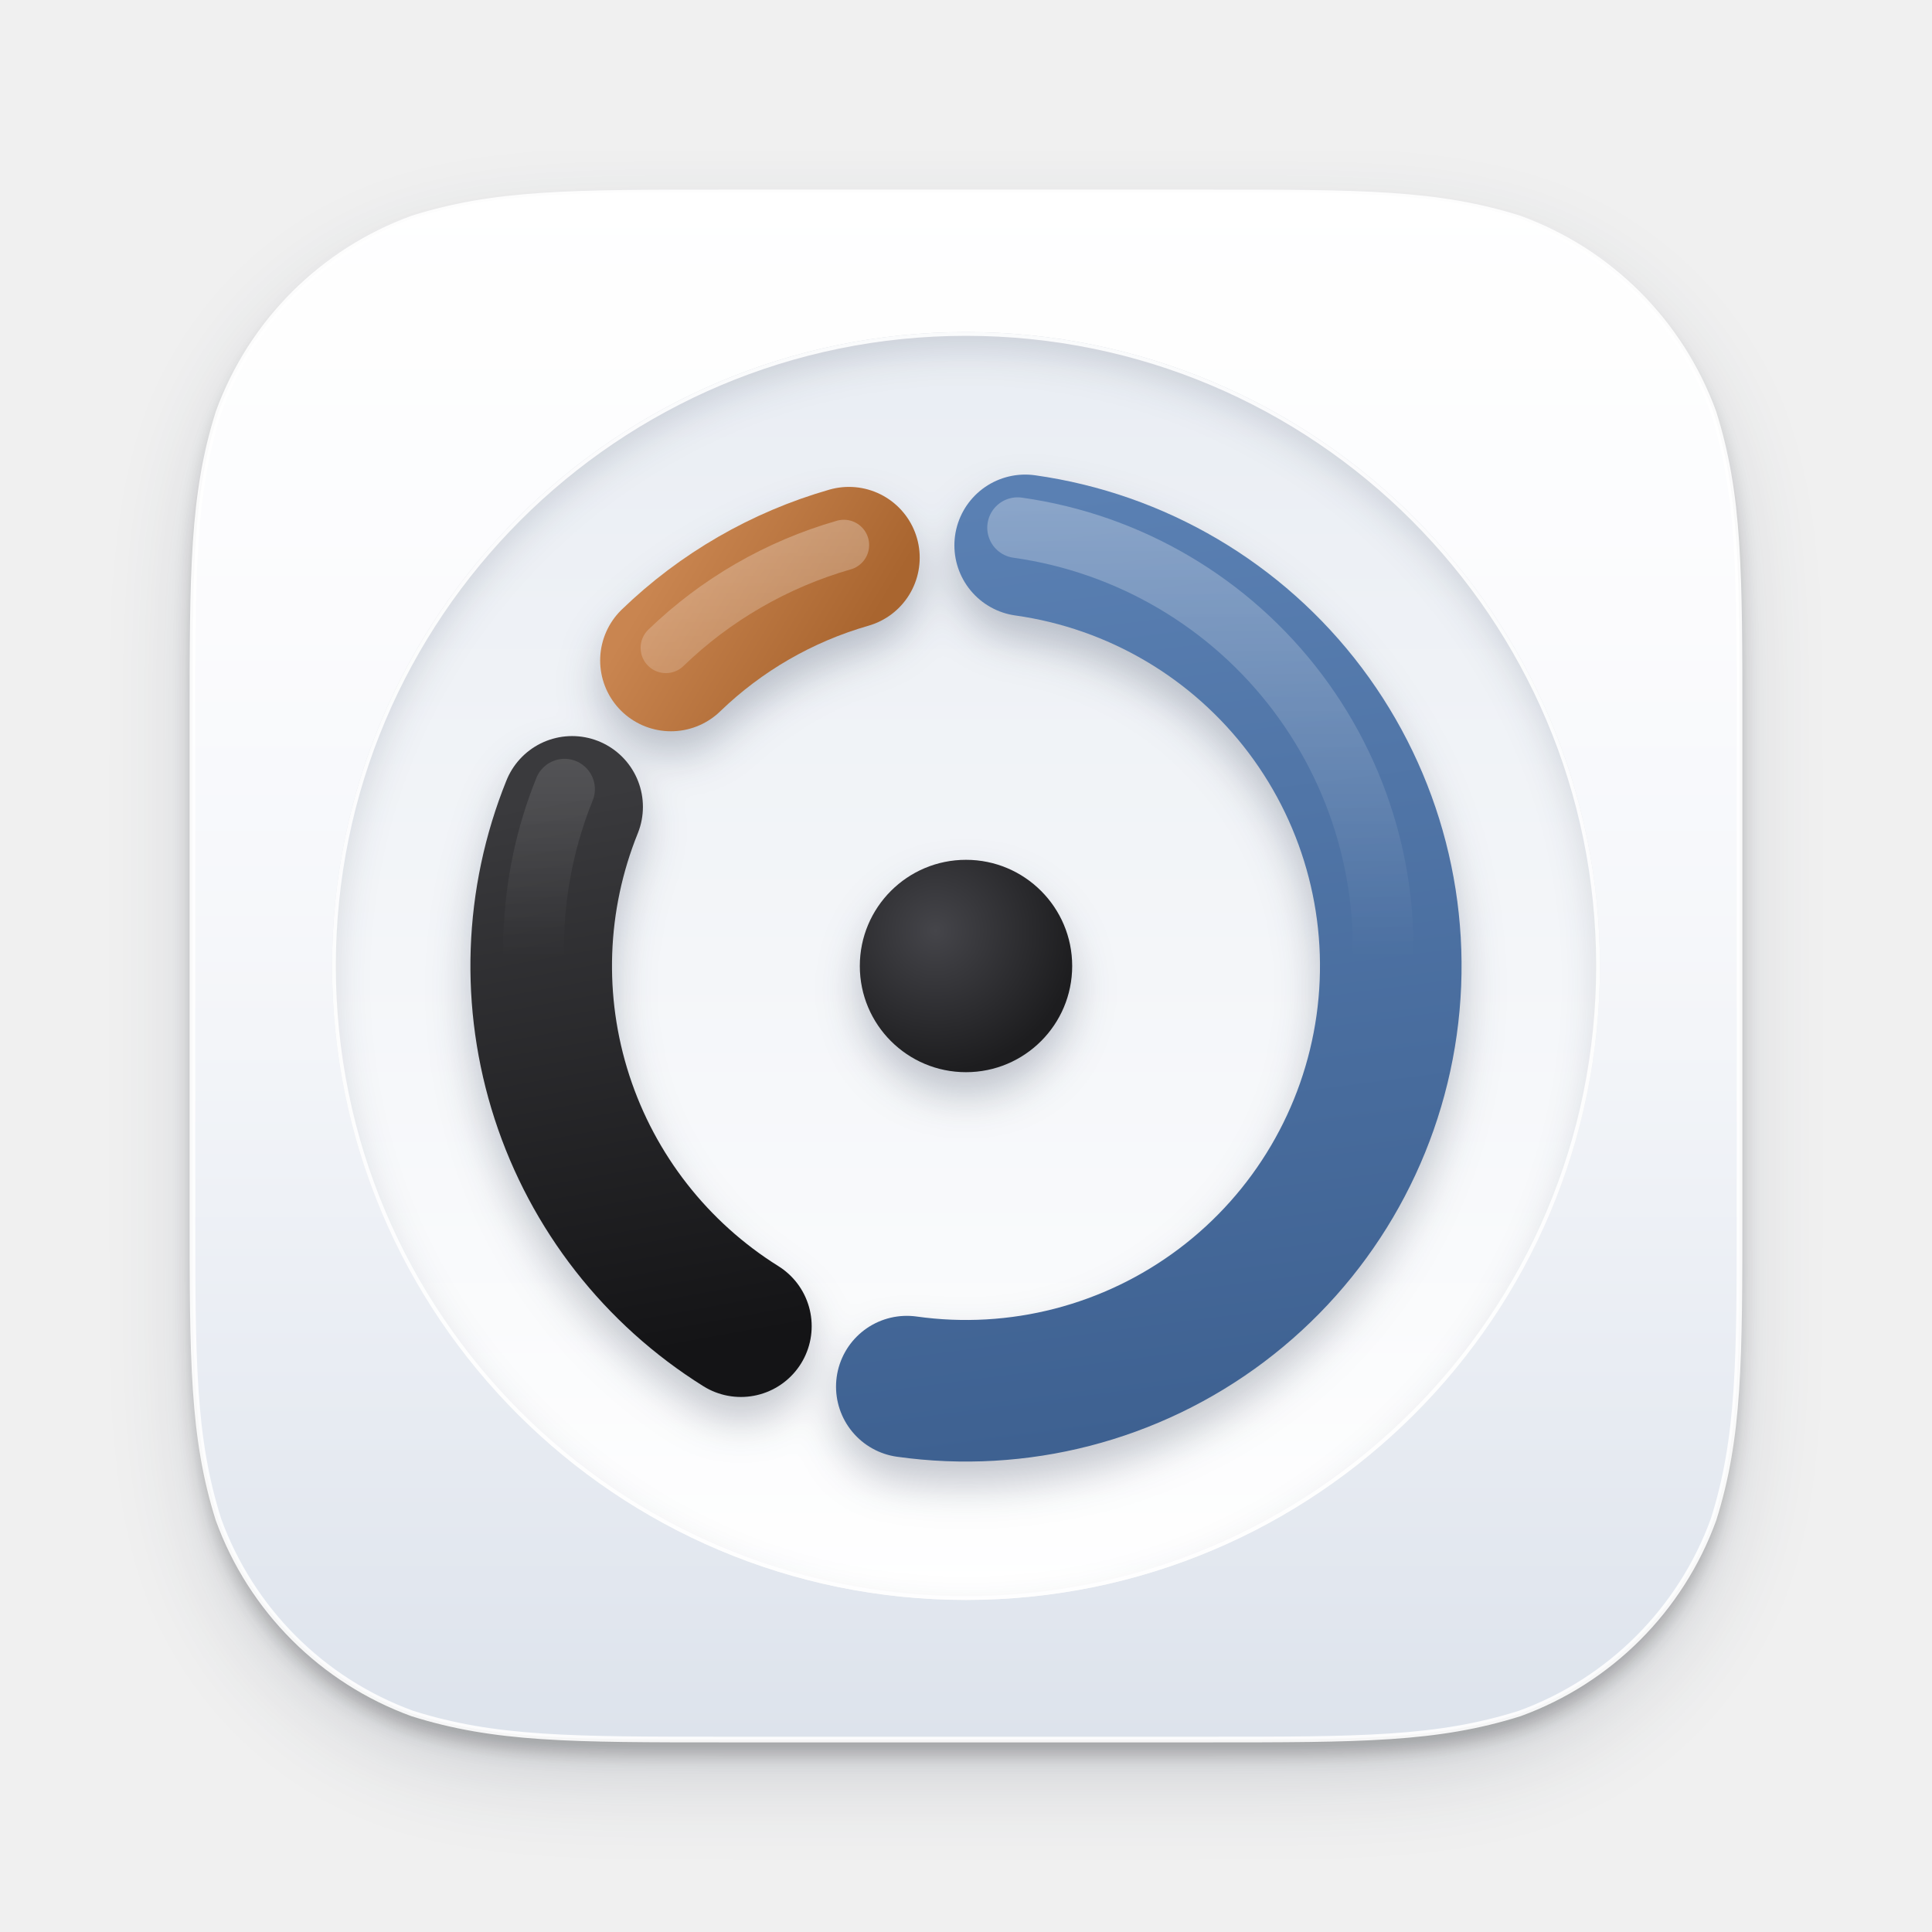
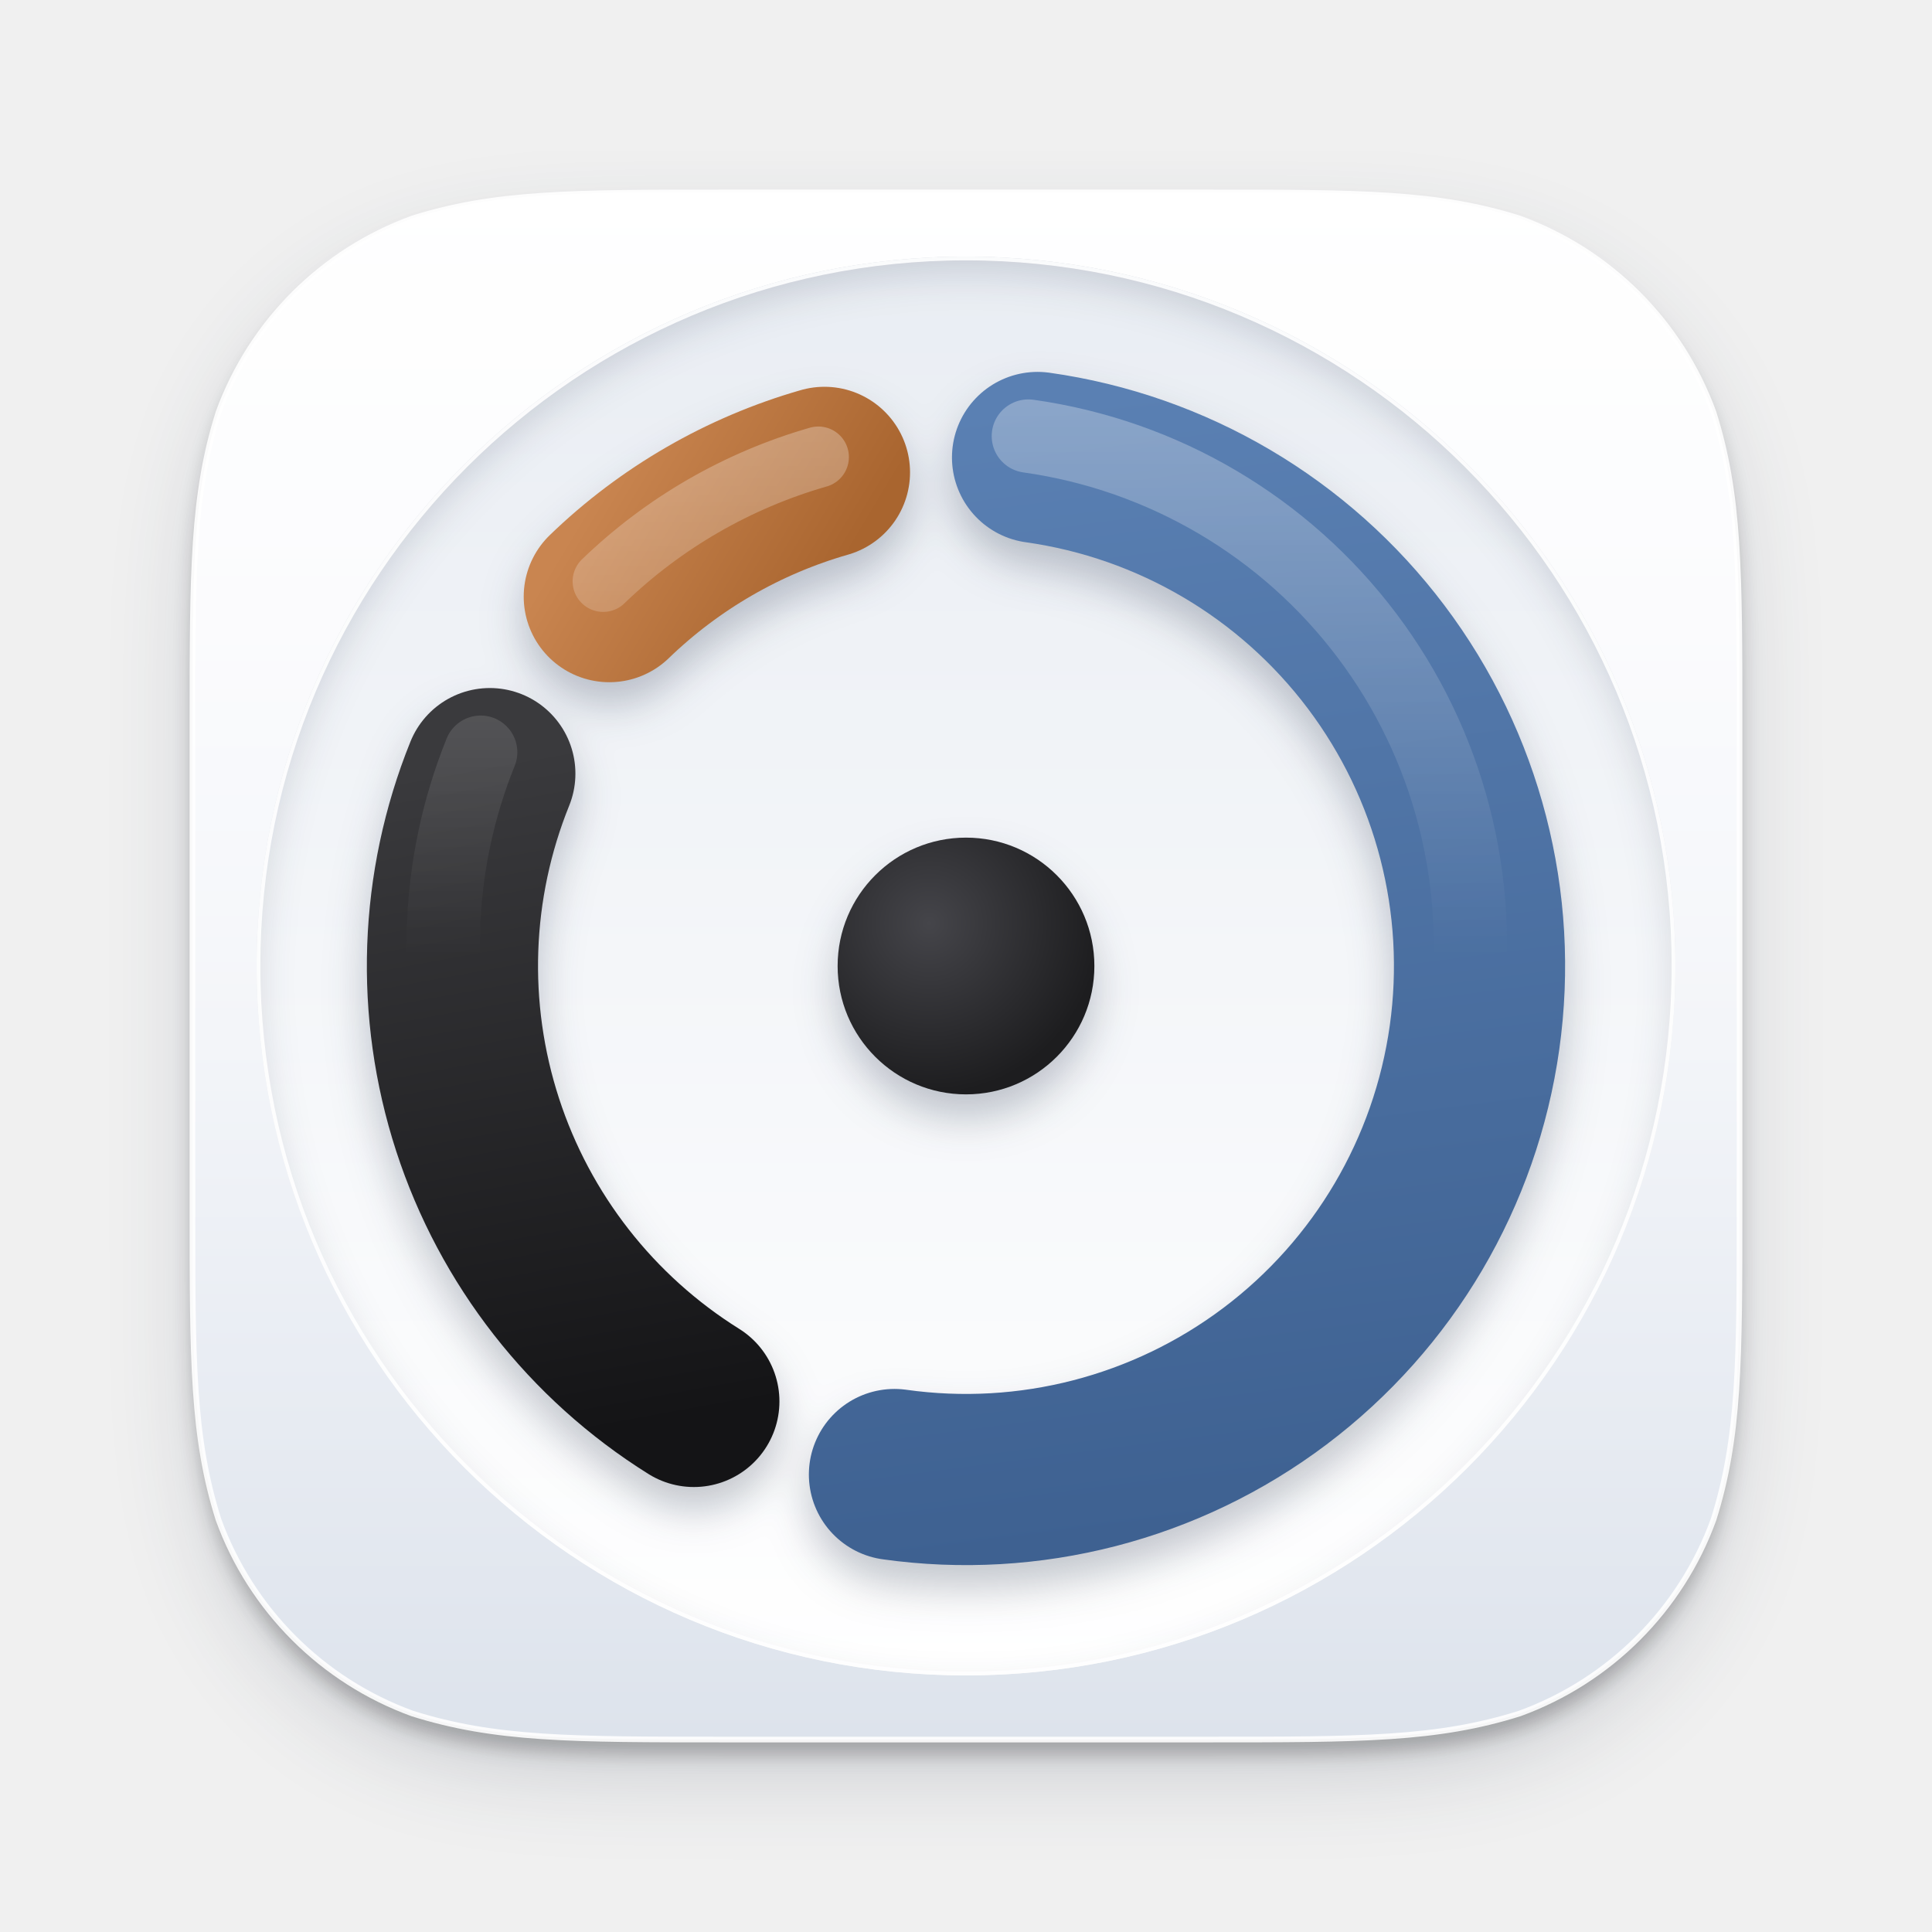
<svg xmlns="http://www.w3.org/2000/svg" width="1024" height="1024" viewBox="0 0 1024 1024" fill="none">
  <defs>
    <linearGradient id="body" x1="512" y1="102" x2="512" y2="922" gradientUnits="userSpaceOnUse">
      <stop stop-color="#FFFFFF" />
      <stop offset="0.55" stop-color="#F3F5F9" />
      <stop offset="1" stop-color="#DDE3EC" />
    </linearGradient>
    <linearGradient id="gloss" x1="512" y1="102" x2="512" y2="560" gradientUnits="userSpaceOnUse">
      <stop stop-color="#FFFFFF" stop-opacity="0.95" />
      <stop offset="1" stop-color="#FFFFFF" stop-opacity="0" />
    </linearGradient>
-     <linearGradient id="well" x1="512" y1="176" x2="512" y2="848" gradientUnits="userSpaceOnUse">
+     <linearGradient id="well" x1="512" y1="136" x2="512" y2="888" gradientUnits="userSpaceOnUse">
      <stop stop-color="#E9EDF3" />
      <stop offset="1" stop-color="#FFFFFF" />
    </linearGradient>
    <linearGradient id="mist" x1="512" y1="330" x2="560" y2="700" gradientUnits="userSpaceOnUse">
      <stop stop-color="#5A80B3" />
      <stop offset="1" stop-color="#3E6191" />
    </linearGradient>
    <linearGradient id="graphite" x1="380" y1="440" x2="420" y2="660" gradientUnits="userSpaceOnUse">
      <stop stop-color="#3A3A3D" />
      <stop offset="1" stop-color="#141416" />
    </linearGradient>
    <linearGradient id="ochre" x1="395" y1="350" x2="465" y2="392" gradientUnits="userSpaceOnUse">
      <stop stop-color="#C98550" />
      <stop offset="1" stop-color="#A9652F" />
    </linearGradient>
    <radialGradient id="dot" cx="0" cy="0" r="1" gradientUnits="userSpaceOnUse" gradientTransform="translate(500 498) scale(56)">
      <stop stop-color="#45454A" />
      <stop offset="1" stop-color="#1D1D1F" />
    </radialGradient>
    <linearGradient id="ringHi" x1="512" y1="330" x2="512" y2="700" gradientUnits="userSpaceOnUse">
      <stop stop-color="#FFFFFF" stop-opacity="0.55" />
      <stop offset="0.5" stop-color="#FFFFFF" stop-opacity="0" />
    </linearGradient>
    <clipPath id="bodyClip">
      <path d="M384.04 102.00 L639.96 102.00 C721.17 102.00 761.78 102.00 805.49 115.82 C853.21 133.19 890.81 170.79 908.18 218.51 C922.00 262.22 922.00 302.83 922.00 384.04 L922.00 639.96 C922.00 721.17 922.00 761.78 908.18 805.49 C890.81 853.21 853.21 890.81 805.49 908.18 C761.78 922.00 721.17 922.00 639.96 922.00 L384.04 922.00 C302.83 922.00 262.22 922.00 218.51 908.18 C170.79 890.81 133.19 853.21 115.82 805.49 C102.00 761.78 102.00 721.17 102.00 639.96 L102.00 384.04 C102.00 302.83 102.00 262.22 115.82 218.51 C133.19 170.79 170.79 133.19 218.51 115.82 C262.22 102.00 302.83 102.00 384.04 102.00Z" />
    </clipPath>
    <filter id="bodyShadow" x="40" y="60" width="944" height="944" filterUnits="userSpaceOnUse" color-interpolation-filters="sRGB">
      <feGaussianBlur in="SourceAlpha" stdDeviation="5" />
      <feOffset dy="8" />
      <feColorMatrix values="0 0 0 0 0  0 0 0 0 0  0 0 0 0 0  0 0 0 0.24 0" result="near" />
      <feGaussianBlur in="SourceAlpha" stdDeviation="22" />
      <feOffset dy="20" />
      <feColorMatrix values="0 0 0 0 0.1  0 0 0 0 0.15  0 0 0 0 0.25  0 0 0 0.16 0" result="far" />
      <feMerge>
        <feMergeNode in="far" />
        <feMergeNode in="near" />
        <feMergeNode in="SourceGraphic" />
      </feMerge>
    </filter>
-     <filter id="wellInner" x="140" y="140" width="744" height="760" filterUnits="userSpaceOnUse" color-interpolation-filters="sRGB">
+     <filter id="wellInner" x="110" y="110" width="804" height="820" filterUnits="userSpaceOnUse" color-interpolation-filters="sRGB">
      <feOffset in="SourceAlpha" dy="8" />
      <feGaussianBlur stdDeviation="10" result="o" />
      <feComposite in="SourceAlpha" in2="o" operator="out" result="inner" />
      <feColorMatrix in="inner" values="0 0 0 0 0.1  0 0 0 0 0.15  0 0 0 0 0.25  0 0 0 0.16 0" result="shade" />
      <feMerge>
        <feMergeNode in="SourceGraphic" />
        <feMergeNode in="shade" />
      </feMerge>
    </filter>
-     <filter id="ringShadow" x="120" y="120" width="784" height="800" filterUnits="userSpaceOnUse" color-interpolation-filters="sRGB">
+     <filter id="ringShadow" x="100" y="100" width="824" height="840" filterUnits="userSpaceOnUse" color-interpolation-filters="sRGB">
      <feGaussianBlur in="SourceAlpha" stdDeviation="11" />
      <feOffset dy="12" />
      <feColorMatrix values="0 0 0 0 0.1  0 0 0 0 0.15  0 0 0 0 0.25  0 0 0 0.26 0" result="s" />
      <feMerge>
        <feMergeNode in="s" />
        <feMergeNode in="SourceGraphic" />
      </feMerge>
    </filter>
  </defs>
  <g filter="url(#bodyShadow)">
    <path d="M384.04 102.00 L639.96 102.00 C721.17 102.00 761.78 102.00 805.49 115.82 C853.21 133.19 890.81 170.79 908.18 218.51 C922.00 262.22 922.00 302.83 922.00 384.04 L922.00 639.96 C922.00 721.17 922.00 761.78 908.18 805.49 C890.81 853.21 853.21 890.81 805.49 908.18 C761.78 922.00 721.17 922.00 639.96 922.00 L384.04 922.00 C302.83 922.00 262.22 922.00 218.51 908.18 C170.79 890.81 133.19 853.21 115.82 805.49 C102.00 761.78 102.00 721.17 102.00 639.96 L102.00 384.04 C102.00 302.83 102.00 262.22 115.82 218.51 C133.19 170.79 170.79 133.19 218.51 115.82 C262.22 102.00 302.83 102.00 384.04 102.00Z" fill="url(#body)" />
  </g>
  <g clip-path="url(#bodyClip)">
    <rect x="100" y="100" width="824" height="460" fill="url(#gloss)" opacity="0.55" />
-     <circle cx="512" cy="512" r="336" fill="url(#well)" filter="url(#wellInner)" />
-     <circle cx="512" cy="512" r="335" stroke="#FFFFFF" stroke-opacity="0.9" stroke-width="2" />
+     <circle cx="512" cy="512" r="376" fill="url(#well)" filter="url(#wellInner)" />
+     <circle cx="512" cy="512" r="375" stroke="#FFFFFF" stroke-opacity="0.9" stroke-width="2" />
  </g>
  <path d="M384.04 102.00 L639.96 102.00 C721.17 102.00 761.78 102.00 805.49 115.82 C853.21 133.19 890.81 170.79 908.18 218.51 C922.00 262.22 922.00 302.83 922.00 384.04 L922.00 639.96 C922.00 721.17 922.00 761.78 908.18 805.49 C890.81 853.21 853.21 890.81 805.49 908.18 C761.78 922.00 721.17 922.00 639.96 922.00 L384.04 922.00 C302.83 922.00 262.22 922.00 218.51 908.18 C170.79 890.81 133.19 853.21 115.82 805.49 C102.00 761.78 102.00 721.17 102.00 639.96 L102.00 384.04 C102.00 302.83 102.00 262.22 115.82 218.51 C133.19 170.79 170.79 133.19 218.51 115.82 C262.22 102.00 302.83 102.00 384.04 102.00Z" stroke="#FFFFFF" stroke-opacity="0.9" stroke-width="3" fill="none" />
  <g filter="url(#ringShadow)">
-     <g transform="matrix(1.34 0 0 1.34 -174.08 -174.08)">
+     <g transform="matrix(1.62 0 0 1.62 -317.44 -317.44)">
      <path d="M535.408 345.624C579.534 351.832 619.386 375.315 646.198 410.906C673.009 446.498 684.584 491.282 678.376 535.408C672.168 579.534 648.685 619.386 613.094 646.198C577.502 673.009 532.718 684.584 488.592 678.376" stroke="url(#mist)" stroke-width="56" stroke-linecap="round" fill="none" />
      <path d="M422.96 654.464C389.462 633.535 364.409 601.473 352.202 563.908C339.994 526.344 341.413 485.679 356.208 449.056" stroke="url(#graphite)" stroke-width="56" stroke-linecap="round" fill="none" />
      <path d="M395.296 391.152C415.078 372.042 439.25 358.081 465.688 350.496" stroke="url(#ochre)" stroke-width="56" stroke-linecap="round" fill="none" />
      <circle cx="512" cy="512" r="42" fill="url(#dot)" />
    </g>
  </g>
-   <g transform="matrix(1.34 0 0 1.34 -174.08 -174.08)" opacity="0.55" style="mix-blend-mode:screen">
+   <g transform="matrix(1.62 0 0 1.62 -317.44 -317.44)" opacity="0.55" style="mix-blend-mode:screen">
    <path d="M535.408 345.624C579.534 351.832 619.386 375.315 646.198 410.906C673.009 446.498 684.584 491.282 678.376 535.408C672.168 579.534 648.685 619.386 613.094 646.198C577.502 673.009 532.718 684.584 488.592 678.376" stroke="url(#ringHi)" stroke-width="24" stroke-linecap="round" fill="none" transform="translate(-3 -7)" />
    <path d="M422.96 654.464C389.462 633.535 364.409 601.473 352.202 563.908C339.994 526.344 341.413 485.679 356.208 449.056" stroke="url(#ringHi)" stroke-width="24" stroke-linecap="round" fill="none" transform="translate(-3 -7)" />
    <path d="M395.296 391.152C415.078 372.042 439.25 358.081 465.688 350.496" stroke="url(#ringHi)" stroke-width="20" stroke-linecap="round" fill="none" transform="translate(-2 -5)" />
  </g>
</svg>
